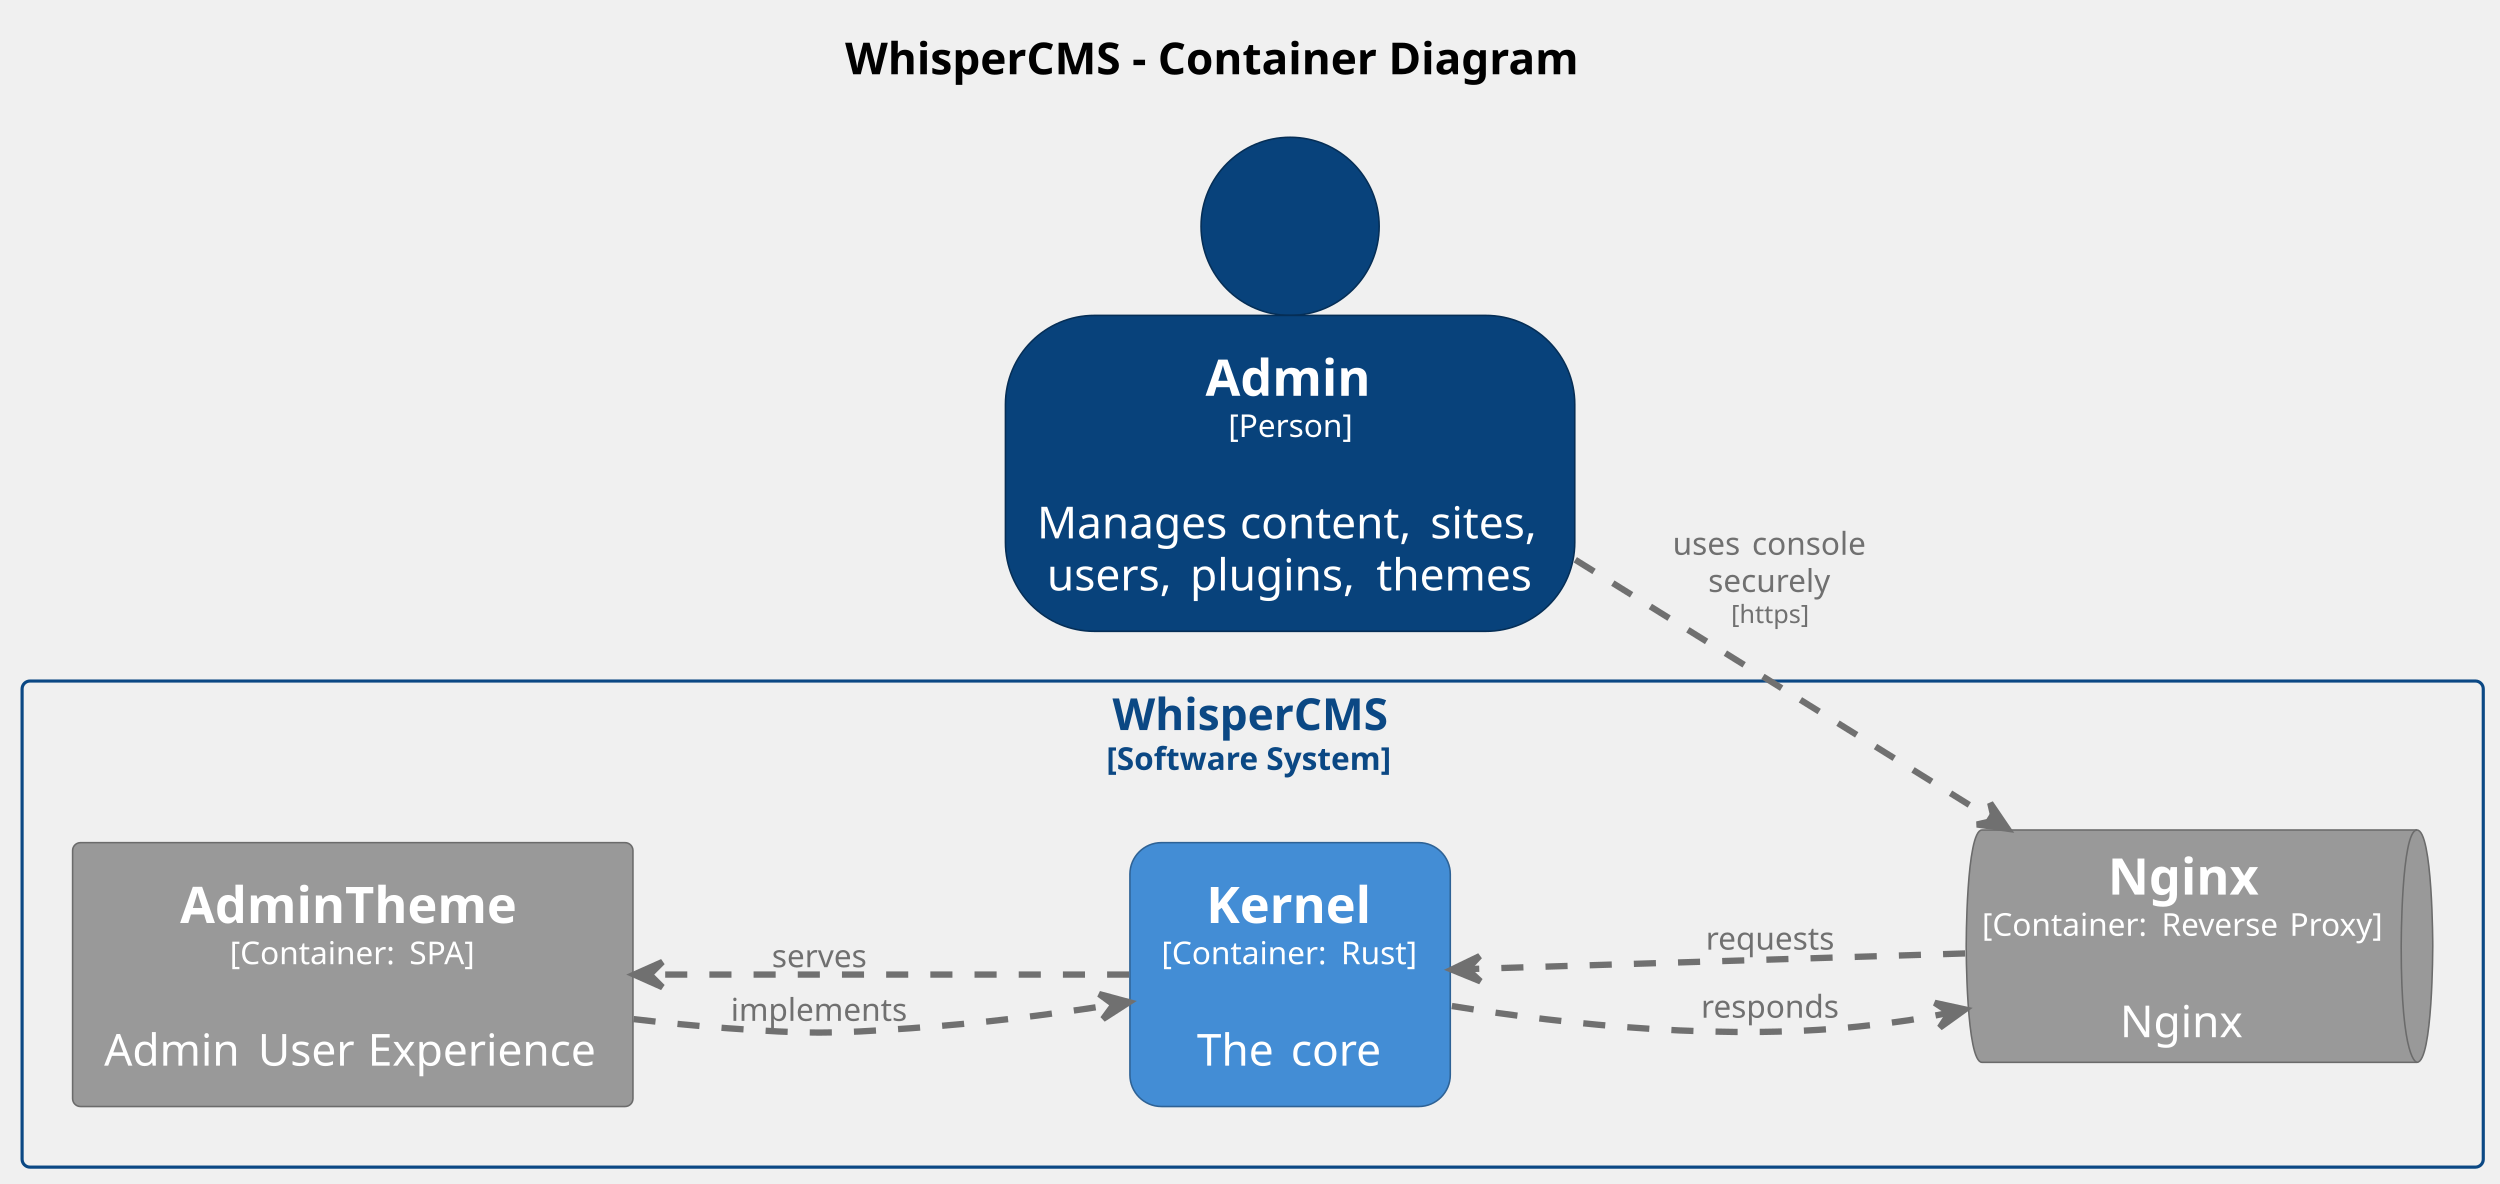
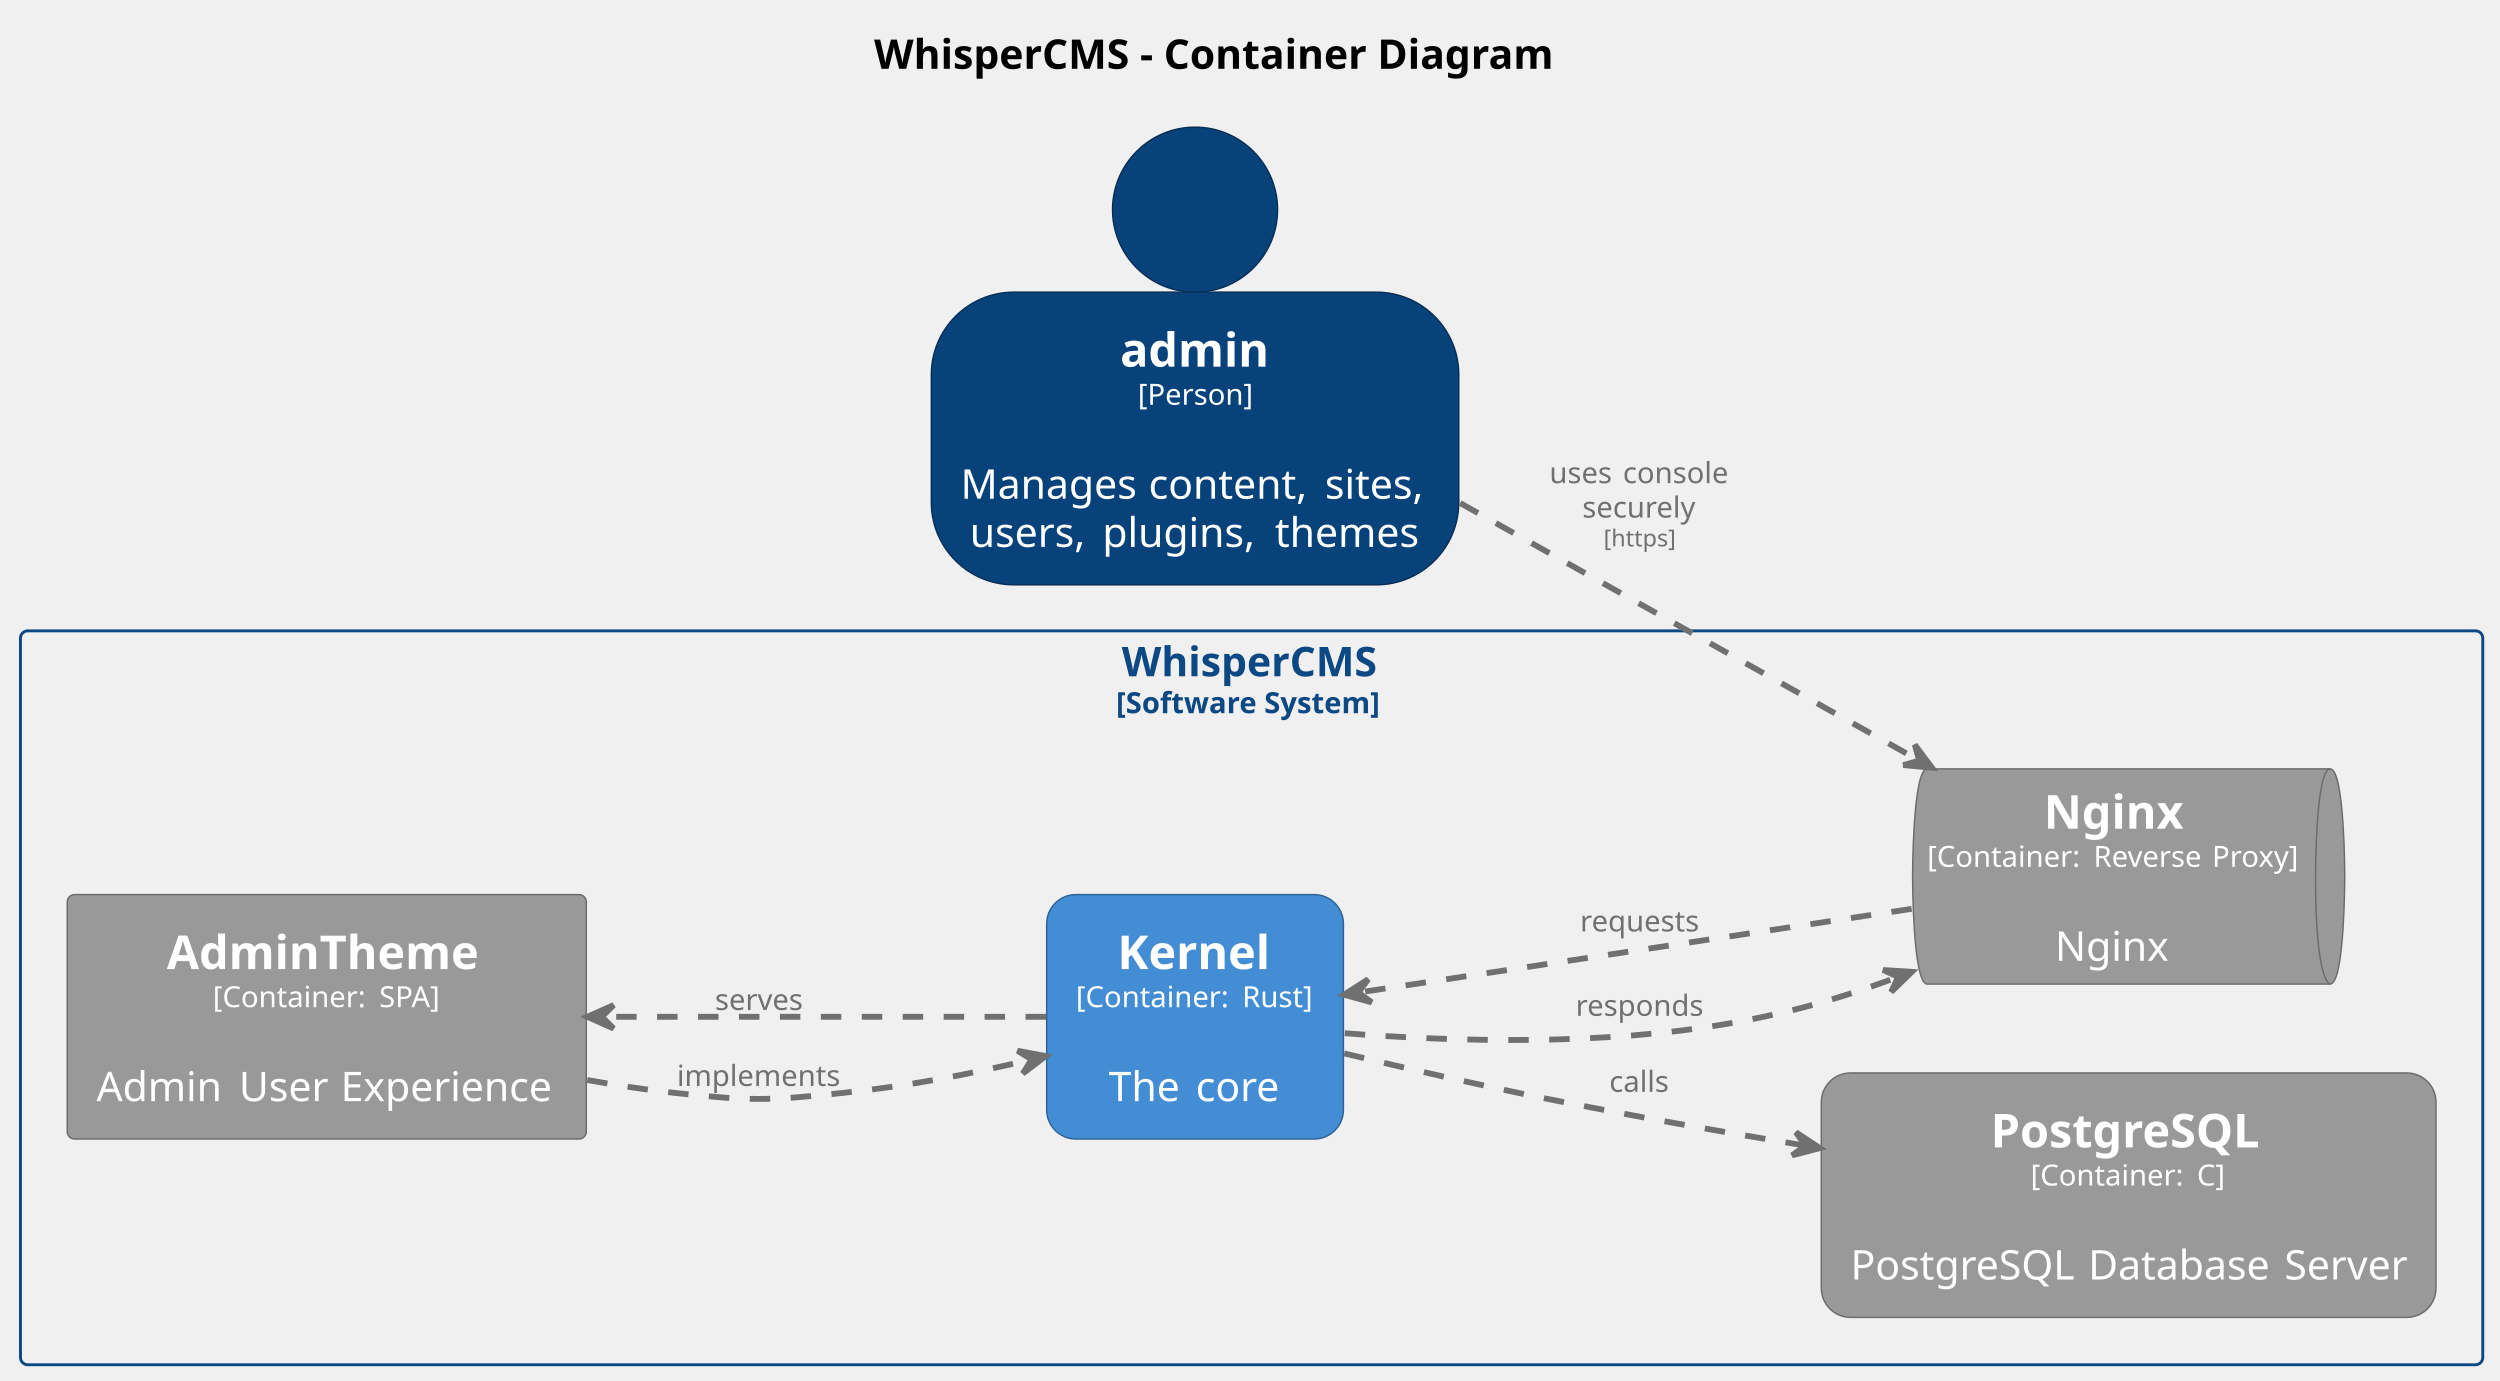
- <svg xmlns="http://www.w3.org/2000/svg" contentStyleType="text/css" data-diagram-type="DESCRIPTION" height="375px" preserveAspectRatio="none" style="width:792px;height:375px;background:#FFFFFF;" version="1.1" viewBox="0 0 792 375" width="792px" zoomAndPan="magnify">
+ <svg xmlns="http://www.w3.org/2000/svg" contentStyleType="text/css" data-diagram-type="DESCRIPTION" height="472px" preserveAspectRatio="none" style="width:855px;height:472px;background:#FFFFFF;" version="1.1" viewBox="0 0 855 472" width="855px" zoomAndPan="magnify">
  <defs />
  <g>
    <g class="title" data-source-line="2">
-       <text fill="#000000" font-family="sans-serif" font-size="14" font-weight="bold" lengthAdjust="spacing" textLength="243.243" x="267.728" y="23.535">WhisperCMS - Container Diagram</text>
+       <text fill="#000000" font-family="sans-serif" font-size="14" font-weight="bold" lengthAdjust="spacing" textLength="243.243" x="298.933" y="23.535">WhisperCMS - Container Diagram</text>
    </g>
-     <g class="cluster" data-entity="WhisperCMS.n.size.10..Software System...size." data-source-line="50" data-uid="ent0003" id="cluster_WhisperCMS.n.size.10..Software System...size.">
-       <rect fill="none" height="154" rx="2.5" ry="2.5" style="stroke:#0B4884;stroke-width:1;" width="779.7" x="7" y="215.748" />
-       <text fill="#0B4884" font-family="sans-serif" font-size="14" font-weight="bold" lengthAdjust="spacing" textLength="88.84" x="352.43" y="231.283">WhisperCMS</text>
-       <text fill="#0B4884" font-family="sans-serif" font-size="10" font-weight="bold" lengthAdjust="spacing" textLength="92.725" x="350.488" y="243.905">[Software System]</text>
+     <g class="cluster" data-entity="WhisperCMS.n.size.10..Software System...size." data-source-line="57" data-uid="ent0003" id="cluster_WhisperCMS.n.size.10..Software System...size.">
+       <rect fill="none" height="251" rx="2.5" ry="2.5" style="stroke:#0B4884;stroke-width:1;" width="842.11" x="7" y="215.748" />
+       <text fill="#0B4884" font-family="sans-serif" font-size="14" font-weight="bold" lengthAdjust="spacing" textLength="88.84" x="383.635" y="231.283">WhisperCMS</text>
+       <text fill="#0B4884" font-family="sans-serif" font-size="10" font-weight="bold" lengthAdjust="spacing" textLength="92.725" x="381.693" y="243.905">[Software System]</text>
    </g>
-     <g class="entity" data-entity="WhisperCMS.AdminTheme" data-source-line="51" data-uid="ent0004" id="entity_WhisperCMS.AdminTheme">
-       <rect fill="#999999" height="83.598" rx="2.5" ry="2.5" style="stroke:#6B6B6B;stroke-width:0.5;" width="177.52" x="23" y="266.948" />
-       <text fill="#FFFFFF" font-family="sans-serif" font-size="16" font-weight="bold" lengthAdjust="spacing" textLength="109.422" x="57.049" y="292.417">AdminTheme</text>
-       <text fill="#FFFFFF" font-family="sans-serif" font-size="10" lengthAdjust="spacing" textLength="53.706" x="72.793" y="305.46">[Container:</text>
-       <text fill="#FFFFFF" font-family="sans-serif" font-size="10" lengthAdjust="spacing" textLength="3.164" x="126.499" y="305.46"> </text>
-       <text fill="#FFFFFF" font-family="sans-serif" font-size="10" lengthAdjust="spacing" textLength="21.064" x="129.663" y="305.46">SPA]</text>
-       <text fill="#FFFFFF" font-family="sans-serif" font-size="14" lengthAdjust="spacing" textLength="4.43" x="109.545" y="321.104"> </text>
-       <text fill="#FFFFFF" font-family="sans-serif" font-size="14" lengthAdjust="spacing" textLength="44.276" x="33" y="337.593">Admin</text>
-       <text fill="#FFFFFF" font-family="sans-serif" font-size="14" lengthAdjust="spacing" textLength="4.43" x="77.276" y="337.593"> </text>
-       <text fill="#FFFFFF" font-family="sans-serif" font-size="14" lengthAdjust="spacing" textLength="30.365" x="81.706" y="337.593">User</text>
-       <text fill="#FFFFFF" font-family="sans-serif" font-size="14" lengthAdjust="spacing" textLength="4.43" x="112.071" y="337.593"> </text>
-       <text fill="#FFFFFF" font-family="sans-serif" font-size="14" lengthAdjust="spacing" textLength="74.019" x="116.501" y="337.593">Experience</text>
+     <g class="entity" data-entity="WhisperCMS.AdminTheme" data-source-line="58" data-uid="ent0004" id="entity_WhisperCMS.AdminTheme">
+       <rect fill="#999999" height="83.598" rx="2.5" ry="2.5" style="stroke:#6B6B6B;stroke-width:0.5;" width="177.52" x="23" y="305.948" />
+       <text fill="#FFFFFF" font-family="sans-serif" font-size="16" font-weight="bold" lengthAdjust="spacing" textLength="109.422" x="57.049" y="331.417">AdminTheme</text>
+       <text fill="#FFFFFF" font-family="sans-serif" font-size="10" lengthAdjust="spacing" textLength="53.706" x="72.793" y="344.46">[Container:</text>
+       <text fill="#FFFFFF" font-family="sans-serif" font-size="10" lengthAdjust="spacing" textLength="3.164" x="126.499" y="344.46"> </text>
+       <text fill="#FFFFFF" font-family="sans-serif" font-size="10" lengthAdjust="spacing" textLength="21.064" x="129.663" y="344.46">SPA]</text>
+       <text fill="#FFFFFF" font-family="sans-serif" font-size="14" lengthAdjust="spacing" textLength="4.43" x="109.545" y="360.104"> </text>
+       <text fill="#FFFFFF" font-family="sans-serif" font-size="14" lengthAdjust="spacing" textLength="44.276" x="33" y="376.593">Admin</text>
+       <text fill="#FFFFFF" font-family="sans-serif" font-size="14" lengthAdjust="spacing" textLength="4.43" x="77.276" y="376.593"> </text>
+       <text fill="#FFFFFF" font-family="sans-serif" font-size="14" lengthAdjust="spacing" textLength="30.365" x="81.706" y="376.593">User</text>
+       <text fill="#FFFFFF" font-family="sans-serif" font-size="14" lengthAdjust="spacing" textLength="4.43" x="112.071" y="376.593"> </text>
+       <text fill="#FFFFFF" font-family="sans-serif" font-size="14" lengthAdjust="spacing" textLength="74.019" x="116.501" y="376.593">Experience</text>
    </g>
-     <g class="entity" data-entity="WhisperCMS.Nginx" data-source-line="52" data-uid="ent0005" id="entity_WhisperCMS.Nginx">
-       <path d="M627.89,262.948 L765.698,262.948 C770.698,262.948 770.698,299.747 770.698,299.747 C770.698,299.747 770.698,336.546 765.698,336.546 L627.89,336.546 C622.89,336.546 622.89,299.747 622.89,299.747 C622.89,299.747 622.89,262.948 627.89,262.948" fill="#999999" style="stroke:#6B6B6B;stroke-width:0.5;" />
-       <path d="M765.698,262.948 C760.698,262.948 760.698,299.747 760.698,299.747 C760.698,336.546 765.698,336.546 765.698,336.546" fill="none" style="stroke:#6B6B6B;stroke-width:0.5;" />
-       <text fill="#FFFFFF" font-family="sans-serif" font-size="16" font-weight="bold" lengthAdjust="spacing" textLength="48.016" x="667.786" y="283.417">Nginx</text>
-       <text fill="#FFFFFF" font-family="sans-serif" font-size="10" lengthAdjust="spacing" textLength="53.706" x="627.89" y="296.46">[Container:</text>
-       <text fill="#FFFFFF" font-family="sans-serif" font-size="10" lengthAdjust="spacing" textLength="3.164" x="681.596" y="296.46"> </text>
-       <text fill="#FFFFFF" font-family="sans-serif" font-size="10" lengthAdjust="spacing" textLength="37.402" x="684.76" y="296.46">Reverse</text>
-       <text fill="#FFFFFF" font-family="sans-serif" font-size="10" lengthAdjust="spacing" textLength="3.164" x="722.163" y="296.46"> </text>
-       <text fill="#FFFFFF" font-family="sans-serif" font-size="10" lengthAdjust="spacing" textLength="30.371" x="725.327" y="296.46">Proxy]</text>
-       <text fill="#FFFFFF" font-family="sans-serif" font-size="14" lengthAdjust="spacing" textLength="4.43" x="689.579" y="312.104"> </text>
-       <text fill="#FFFFFF" font-family="sans-serif" font-size="14" lengthAdjust="spacing" textLength="40.394" x="671.597" y="328.593">Nginx</text>
+     <g class="entity" data-entity="WhisperCMS.Kernel" data-source-line="59" data-uid="ent0005" id="entity_WhisperCMS.Kernel">
+       <rect fill="#438DD5" height="83.598" rx="10" ry="10" style="stroke:#2E6295;stroke-width:0.5;" width="101.489" x="357.96" y="305.948" />
+       <text fill="#FFFFFF" font-family="sans-serif" font-size="16" font-weight="bold" lengthAdjust="spacing" textLength="53.094" x="382.158" y="331.417">Kernel</text>
+       <text fill="#FFFFFF" font-family="sans-serif" font-size="10" lengthAdjust="spacing" textLength="53.706" x="367.96" y="344.46">[Container:</text>
+       <text fill="#FFFFFF" font-family="sans-serif" font-size="10" lengthAdjust="spacing" textLength="3.164" x="421.666" y="344.46"> </text>
+       <text fill="#FFFFFF" font-family="sans-serif" font-size="10" lengthAdjust="spacing" textLength="24.619" x="424.83" y="344.46">Rust]</text>
+       <text fill="#FFFFFF" font-family="sans-serif" font-size="14" lengthAdjust="spacing" textLength="4.43" x="406.49" y="360.104"> </text>
+       <text fill="#FFFFFF" font-family="sans-serif" font-size="14" lengthAdjust="spacing" textLength="25.341" x="379.17" y="376.593">The</text>
+       <text fill="#FFFFFF" font-family="sans-serif" font-size="14" lengthAdjust="spacing" textLength="4.43" x="404.511" y="376.593"> </text>
+       <text fill="#FFFFFF" font-family="sans-serif" font-size="14" lengthAdjust="spacing" textLength="29.299" x="408.94" y="376.593">core</text>
    </g>
-     <g class="entity" data-entity="WhisperCMS.Kernel" data-source-line="53" data-uid="ent0006" id="entity_WhisperCMS.Kernel">
-       <rect fill="#438DD5" height="83.598" rx="10" ry="10" style="stroke:#2E6295;stroke-width:0.5;" width="101.489" x="357.96" y="266.948" />
-       <text fill="#FFFFFF" font-family="sans-serif" font-size="16" font-weight="bold" lengthAdjust="spacing" textLength="53.094" x="382.158" y="292.417">Kernel</text>
-       <text fill="#FFFFFF" font-family="sans-serif" font-size="10" lengthAdjust="spacing" textLength="53.706" x="367.96" y="305.46">[Container:</text>
-       <text fill="#FFFFFF" font-family="sans-serif" font-size="10" lengthAdjust="spacing" textLength="3.164" x="421.666" y="305.46"> </text>
-       <text fill="#FFFFFF" font-family="sans-serif" font-size="10" lengthAdjust="spacing" textLength="24.619" x="424.83" y="305.46">Rust]</text>
-       <text fill="#FFFFFF" font-family="sans-serif" font-size="14" lengthAdjust="spacing" textLength="4.43" x="406.49" y="321.104"> </text>
-       <text fill="#FFFFFF" font-family="sans-serif" font-size="14" lengthAdjust="spacing" textLength="25.341" x="379.17" y="337.593">The</text>
-       <text fill="#FFFFFF" font-family="sans-serif" font-size="14" lengthAdjust="spacing" textLength="4.43" x="404.511" y="337.593"> </text>
-       <text fill="#FFFFFF" font-family="sans-serif" font-size="14" lengthAdjust="spacing" textLength="29.299" x="408.94" y="337.593">core</text>
+     <g class="entity" data-entity="WhisperCMS.Nginx" data-source-line="60" data-uid="ent0006" id="entity_WhisperCMS.Nginx">
+       <path d="M659.1,262.948 L796.908,262.948 C801.908,262.948 801.908,299.747 801.908,299.747 C801.908,299.747 801.908,336.546 796.908,336.546 L659.1,336.546 C654.1,336.546 654.1,299.747 654.1,299.747 C654.1,299.747 654.1,262.948 659.1,262.948" fill="#999999" style="stroke:#6B6B6B;stroke-width:0.5;" />
+       <path d="M796.908,262.948 C791.908,262.948 791.908,299.747 791.908,299.747 C791.908,336.546 796.908,336.546 796.908,336.546" fill="none" style="stroke:#6B6B6B;stroke-width:0.5;" />
+       <text fill="#FFFFFF" font-family="sans-serif" font-size="16" font-weight="bold" lengthAdjust="spacing" textLength="48.016" x="698.996" y="283.417">Nginx</text>
+       <text fill="#FFFFFF" font-family="sans-serif" font-size="10" lengthAdjust="spacing" textLength="53.706" x="659.1" y="296.46">[Container:</text>
+       <text fill="#FFFFFF" font-family="sans-serif" font-size="10" lengthAdjust="spacing" textLength="3.164" x="712.806" y="296.46"> </text>
+       <text fill="#FFFFFF" font-family="sans-serif" font-size="10" lengthAdjust="spacing" textLength="37.402" x="715.97" y="296.46">Reverse</text>
+       <text fill="#FFFFFF" font-family="sans-serif" font-size="10" lengthAdjust="spacing" textLength="3.164" x="753.372" y="296.46"> </text>
+       <text fill="#FFFFFF" font-family="sans-serif" font-size="10" lengthAdjust="spacing" textLength="30.371" x="756.537" y="296.46">Proxy]</text>
+       <text fill="#FFFFFF" font-family="sans-serif" font-size="14" lengthAdjust="spacing" textLength="4.43" x="720.789" y="312.104"> </text>
+       <text fill="#FFFFFF" font-family="sans-serif" font-size="14" lengthAdjust="spacing" textLength="40.394" x="702.807" y="328.593">Nginx</text>
    </g>
-     <g class="entity" data-entity="Admin" data-source-line="48" data-uid="ent0002" id="entity_Admin">
+     <g class="entity" data-entity="WhisperCMS.PostgreSQL" data-source-line="61" data-uid="ent0007" id="entity_WhisperCMS.PostgreSQL">
+       <rect fill="#999999" height="83.598" rx="10" ry="10" style="stroke:#6B6B6B;stroke-width:0.5;" width="210.217" x="622.89" y="366.948" />
+       <text fill="#FFFFFF" font-family="sans-serif" font-size="16" font-weight="bold" lengthAdjust="spacing" textLength="94.391" x="680.803" y="392.417">PostgreSQL</text>
+       <text fill="#FFFFFF" font-family="sans-serif" font-size="10" lengthAdjust="spacing" textLength="53.706" x="694.478" y="405.46">[Container:</text>
+       <text fill="#FFFFFF" font-family="sans-serif" font-size="10" lengthAdjust="spacing" textLength="3.164" x="748.184" y="405.46"> </text>
+       <text fill="#FFFFFF" font-family="sans-serif" font-size="10" lengthAdjust="spacing" textLength="10.171" x="751.348" y="405.46">C]</text>
+       <text fill="#FFFFFF" font-family="sans-serif" font-size="14" lengthAdjust="spacing" textLength="4.43" x="725.784" y="421.104"> </text>
+       <text fill="#FFFFFF" font-family="sans-serif" font-size="14" lengthAdjust="spacing" textLength="76.85" x="632.89" y="437.593">PostgreSQL</text>
+       <text fill="#FFFFFF" font-family="sans-serif" font-size="14" lengthAdjust="spacing" textLength="4.43" x="709.74" y="437.593"> </text>
+       <text fill="#FFFFFF" font-family="sans-serif" font-size="14" lengthAdjust="spacing" textLength="62.665" x="714.169" y="437.593">Database</text>
+       <text fill="#FFFFFF" font-family="sans-serif" font-size="14" lengthAdjust="spacing" textLength="4.43" x="776.834" y="437.593"> </text>
+       <text fill="#FFFFFF" font-family="sans-serif" font-size="14" lengthAdjust="spacing" textLength="41.843" x="781.264" y="437.593">Server</text>
+     </g>
+     <g class="entity" data-entity="admin" data-source-line="55" data-uid="ent0002" id="entity_admin">
      <ellipse cx="408.705" cy="71.704" fill="#08427B" rx="28.216" ry="28.216" style="stroke:#052E56;stroke-width:0.5;" />
      <rect fill="#08427B" height="100.086" rx="28.216" ry="28.216" style="stroke:#052E56;stroke-width:0.5;" width="180.371" x="318.52" y="99.919" />
-       <text fill="#FFFFFF" font-family="sans-serif" font-size="16" font-weight="bold" lengthAdjust="spacing" textLength="53.609" x="381.901" y="125.388">Admin</text>
+       <text fill="#FFFFFF" font-family="sans-serif" font-size="16" font-weight="bold" lengthAdjust="spacing" textLength="51.234" x="383.088" y="125.388">admin</text>
      <text fill="#FFFFFF" font-family="sans-serif" font-size="10" lengthAdjust="spacing" textLength="39.141" x="389.135" y="138.431">[Person]</text>
      <text fill="#FFFFFF" font-family="sans-serif" font-size="14" lengthAdjust="spacing" textLength="4.43" x="406.491" y="154.076"> </text>
      <text fill="#FFFFFF" font-family="sans-serif" font-size="14" lengthAdjust="spacing" textLength="59.876" x="328.52" y="170.564">Manages</text>
      <text fill="#FFFFFF" font-family="sans-serif" font-size="14" lengthAdjust="spacing" textLength="4.43" x="388.396" y="170.564"> </text>
      <text fill="#FFFFFF" font-family="sans-serif" font-size="14" lengthAdjust="spacing" textLength="55.85" x="392.826" y="170.564">content,</text>
      <text fill="#FFFFFF" font-family="sans-serif" font-size="14" lengthAdjust="spacing" textLength="4.43" x="448.675" y="170.564"> </text>
      <text fill="#FFFFFF" font-family="sans-serif" font-size="14" lengthAdjust="spacing" textLength="35.786" x="453.105" y="170.564">sites,</text>
      <text fill="#FFFFFF" font-family="sans-serif" font-size="14" lengthAdjust="spacing" textLength="40.92" x="331.661" y="187.052">users,</text>
      <text fill="#FFFFFF" font-family="sans-serif" font-size="14" lengthAdjust="spacing" textLength="4.43" x="372.581" y="187.052"> </text>
      <text fill="#FFFFFF" font-family="sans-serif" font-size="14" lengthAdjust="spacing" textLength="54.578" x="377.011" y="187.052">plugins,</text>
      <text fill="#FFFFFF" font-family="sans-serif" font-size="14" lengthAdjust="spacing" textLength="4.43" x="431.589" y="187.052"> </text>
      <text fill="#FFFFFF" font-family="sans-serif" font-size="14" lengthAdjust="spacing" textLength="49.731" x="436.019" y="187.052">themes</text>
    </g>
-     <g class="link" data-entity-1="WhisperCMS.AdminTheme" data-entity-2="WhisperCMS.Kernel" data-source-line="56" data-uid="lnk7" id="link_WhisperCMS.AdminTheme_WhisperCMS.Kernel">
-       <path d="M200.71,322.848 C210.74,324.038 220.84,325.048 230.52,325.748 C256.23,327.598 262.81,327.568 288.52,325.748 C311.35,324.128 330.531,321.709 351.781,318.409" fill="none" id="WhisperCMS.AdminTheme-to-WhisperCMS.Kernel" style="stroke:#707070;stroke-width:2;stroke-dasharray:7,7;" />
-       <polygon fill="#707070" points="357.71,317.488,348.203,314.917,352.769,318.256,349.43,322.822,357.71,317.488" style="stroke:#707070;stroke-width:2;" />
-       <text fill="#707070" font-family="sans-serif" font-size="10" lengthAdjust="spacing" textLength="56.934" x="231.52" y="323.416">implements</text>
+     <g class="link" data-entity-1="WhisperCMS.AdminTheme" data-entity-2="WhisperCMS.Kernel" data-source-line="64" data-uid="lnk8" id="link_WhisperCMS.AdminTheme_WhisperCMS.Kernel">
+       <path d="M200.83,369.368 C210.79,371.158 220.84,372.688 230.52,373.748 C256.15,376.548 262.89,376.508 288.52,373.748 C311.47,371.278 330.651,367.571 351.811,362.561" fill="none" id="WhisperCMS.AdminTheme-to-WhisperCMS.Kernel" style="stroke:#707070;stroke-width:2;stroke-dasharray:7,7;" />
+       <polygon fill="#707070" points="357.65,361.178,347.971,359.36,352.784,362.33,349.814,367.144,357.65,361.178" style="stroke:#707070;stroke-width:2;" />
+       <text fill="#707070" font-family="sans-serif" font-size="10" lengthAdjust="spacing" textLength="56.934" x="231.52" y="371.416">implements</text>
    </g>
-     <g class="link" data-entity-1="WhisperCMS.Kernel" data-entity-2="WhisperCMS.AdminTheme" data-source-line="57" data-uid="lnk8" id="link_WhisperCMS.Kernel_WhisperCMS.AdminTheme">
-       <path d="M357.73,308.748 C314.87,308.748 258.12,308.748 206.85,308.748" fill="none" id="WhisperCMS.Kernel-to-WhisperCMS.AdminTheme" style="stroke:#707070;stroke-width:2;stroke-dasharray:7,7;" />
-       <polygon fill="#707070" points="200.85,308.748,209.85,312.748,205.85,308.748,209.85,304.748,200.85,308.748" style="stroke:#707070;stroke-width:2;" />
-       <text fill="#707070" font-family="sans-serif" font-size="10" lengthAdjust="spacing" textLength="30.605" x="244.52" y="306.416">serves</text>
+     <g class="link" data-entity-1="WhisperCMS.Kernel" data-entity-2="WhisperCMS.AdminTheme" data-source-line="65" data-uid="lnk9" id="link_WhisperCMS.Kernel_WhisperCMS.AdminTheme">
+       <path d="M357.73,347.748 C314.87,347.748 258.12,347.748 206.85,347.748" fill="none" id="WhisperCMS.Kernel-to-WhisperCMS.AdminTheme" style="stroke:#707070;stroke-width:2;stroke-dasharray:7,7;" />
+       <polygon fill="#707070" points="200.85,347.748,209.85,351.748,205.85,347.748,209.85,343.748,200.85,347.748" style="stroke:#707070;stroke-width:2;" />
+       <text fill="#707070" font-family="sans-serif" font-size="10" lengthAdjust="spacing" textLength="30.605" x="244.52" y="345.416">serves</text>
    </g>
-     <g class="link" data-entity-1="Admin" data-entity-2="WhisperCMS.Nginx" data-source-line="58" data-uid="lnk9" id="link_Admin_WhisperCMS.Nginx">
-       <path d="M499.05,177.338 C543.64,205.078 591.285,234.73 630.935,259.389" fill="none" id="Admin-to-WhisperCMS.Nginx" style="stroke:#707070;stroke-width:2;stroke-dasharray:7,7;" />
-       <polygon fill="#707070" points="636.03,262.558,630.5,254.409,631.784,259.918,626.275,261.202,636.03,262.558" style="stroke:#707070;stroke-width:2;" />
-       <text fill="#707070" font-family="sans-serif" font-size="10" lengthAdjust="spacing" textLength="21.973" x="529.89" y="175.756">uses</text>
-       <text fill="#707070" font-family="sans-serif" font-size="10" lengthAdjust="spacing" textLength="3.164" x="551.863" y="175.756"> </text>
-       <text fill="#707070" font-family="sans-serif" font-size="10" lengthAdjust="spacing" textLength="37.173" x="555.027" y="175.756">console</text>
-       <text fill="#707070" font-family="sans-serif" font-size="10" lengthAdjust="spacing" textLength="39.775" x="541.157" y="187.534">securely</text>
-       <text fill="#707070" font-family="sans-serif" font-size="8" lengthAdjust="spacing" textLength="25.266" x="548.412" y="197.377">[https]</text>
+     <g class="link" data-entity-1="admin" data-entity-2="WhisperCMS.Nginx" data-source-line="66" data-uid="lnk10" id="link_admin_WhisperCMS.Nginx">
+       <path d="M499.36,172.038 C550.67,200.828 608.707,233.382 655.507,259.642" fill="none" id="admin-to-WhisperCMS.Nginx" style="stroke:#707070;stroke-width:2;stroke-dasharray:7,7;" />
+       <polygon fill="#707070" points="660.74,262.578,654.848,254.686,656.38,260.132,650.934,261.663,660.74,262.578" style="stroke:#707070;stroke-width:2;" />
+       <text fill="#707070" font-family="sans-serif" font-size="10" lengthAdjust="spacing" textLength="21.973" x="529.89" y="165.236">uses</text>
+       <text fill="#707070" font-family="sans-serif" font-size="10" lengthAdjust="spacing" textLength="3.164" x="551.863" y="165.236"> </text>
+       <text fill="#707070" font-family="sans-serif" font-size="10" lengthAdjust="spacing" textLength="37.173" x="555.027" y="165.236">console</text>
+       <text fill="#707070" font-family="sans-serif" font-size="10" lengthAdjust="spacing" textLength="39.775" x="541.157" y="177.014">securely</text>
+       <text fill="#707070" font-family="sans-serif" font-size="8" lengthAdjust="spacing" textLength="25.266" x="548.412" y="186.857">[https]</text>
    </g>
-     <g class="link" data-entity-1="WhisperCMS.Nginx" data-entity-2="WhisperCMS.Kernel" data-source-line="59" data-uid="lnk10" id="link_WhisperCMS.Nginx_WhisperCMS.Kernel">
-       <path d="M622.55,302.048 C571.56,303.658 510.897,305.57 465.867,306.981" fill="none" id="WhisperCMS.Nginx-to-WhisperCMS.Kernel" style="stroke:#707070;stroke-width:2;stroke-dasharray:7,7;" />
-       <polygon fill="#707070" points="459.87,307.168,468.991,310.885,464.868,307.012,468.74,302.889,459.87,307.168" style="stroke:#707070;stroke-width:2;" />
-       <text fill="#707070" font-family="sans-serif" font-size="10" lengthAdjust="spacing" textLength="41.67" x="540.39" y="300.846">requests</text>
+     <g class="link" data-entity-1="WhisperCMS.Nginx" data-entity-2="WhisperCMS.Kernel" data-source-line="67" data-uid="lnk11" id="link_WhisperCMS.Nginx_WhisperCMS.Kernel">
+       <path d="M653.77,310.828 C594.23,319.838 517.742,331.4 465.562,339.3" fill="none" id="WhisperCMS.Nginx-to-WhisperCMS.Kernel" style="stroke:#707070;stroke-width:2;stroke-dasharray:7,7;" />
+       <polygon fill="#707070" points="459.63,340.198,469.127,342.806,464.574,339.45,467.93,334.896,459.63,340.198" style="stroke:#707070;stroke-width:2;" />
+       <text fill="#707070" font-family="sans-serif" font-size="10" lengthAdjust="spacing" textLength="41.67" x="540.39" y="318.546">requests</text>
    </g>
-     <g class="link" data-entity-1="WhisperCMS.Kernel" data-entity-2="WhisperCMS.Nginx" data-source-line="60" data-uid="lnk11" id="link_WhisperCMS.Kernel_WhisperCMS.Nginx">
-       <path d="M459.94,318.708 C496.8,324.668 548.04,330.118 592.89,324.748 C602.57,323.588 606.775,323.055 616.675,321.005" fill="none" id="WhisperCMS.Kernel-to-WhisperCMS.Nginx" style="stroke:#707070;stroke-width:2;stroke-dasharray:7,7;" />
-       <polygon fill="#707070" points="622.55,319.788,612.926,317.696,617.654,320.802,614.548,325.53,622.55,319.788" style="stroke:#707070;stroke-width:2;" />
-       <text fill="#707070" font-family="sans-serif" font-size="10" lengthAdjust="spacing" textLength="44.795" x="538.89" y="322.416">responds</text>
+     <g class="link" data-entity-1="WhisperCMS.Kernel" data-entity-2="WhisperCMS.Nginx" data-source-line="68" data-uid="lnk12" id="link_WhisperCMS.Kernel_WhisperCMS.Nginx">
+       <path d="M459.89,353.358 C496.94,356.268 548.45,357.768 592.89,349.748 C613.19,346.088 628.791,341.625 648.221,334.455" fill="none" id="WhisperCMS.Kernel-to-WhisperCMS.Nginx" style="stroke:#707070;stroke-width:2;stroke-dasharray:7,7;" />
+       <polygon fill="#707070" points="653.85,332.378,644.022,331.741,649.159,334.109,646.791,339.247,653.85,332.378" style="stroke:#707070;stroke-width:2;" />
+       <text fill="#707070" font-family="sans-serif" font-size="10" lengthAdjust="spacing" textLength="44.795" x="538.89" y="347.416">responds</text>
+     </g>
+     <g class="link" data-entity-1="WhisperCMS.Kernel" data-entity-2="WhisperCMS.PostgreSQL" data-source-line="69" data-uid="lnk13" id="link_WhisperCMS.Kernel_WhisperCMS.PostgreSQL">
+       <path d="M459.71,360.268 C480.97,365.388 506.07,371.168 528.89,375.748 C559.15,381.818 586.241,386.646 616.491,391.666" fill="none" id="WhisperCMS.Kernel-to-WhisperCMS.PostgreSQL" style="stroke:#707070;stroke-width:2;stroke-dasharray:7,7;" />
+       <polygon fill="#707070" points="622.41,392.648,614.186,387.229,617.477,391.83,612.877,395.121,622.41,392.648" style="stroke:#707070;stroke-width:2;" />
+       <text fill="#707070" font-family="sans-serif" font-size="10" lengthAdjust="spacing" textLength="21.523" x="550.39" y="373.416">calls</text>
    </g>
  </g>
</svg>
